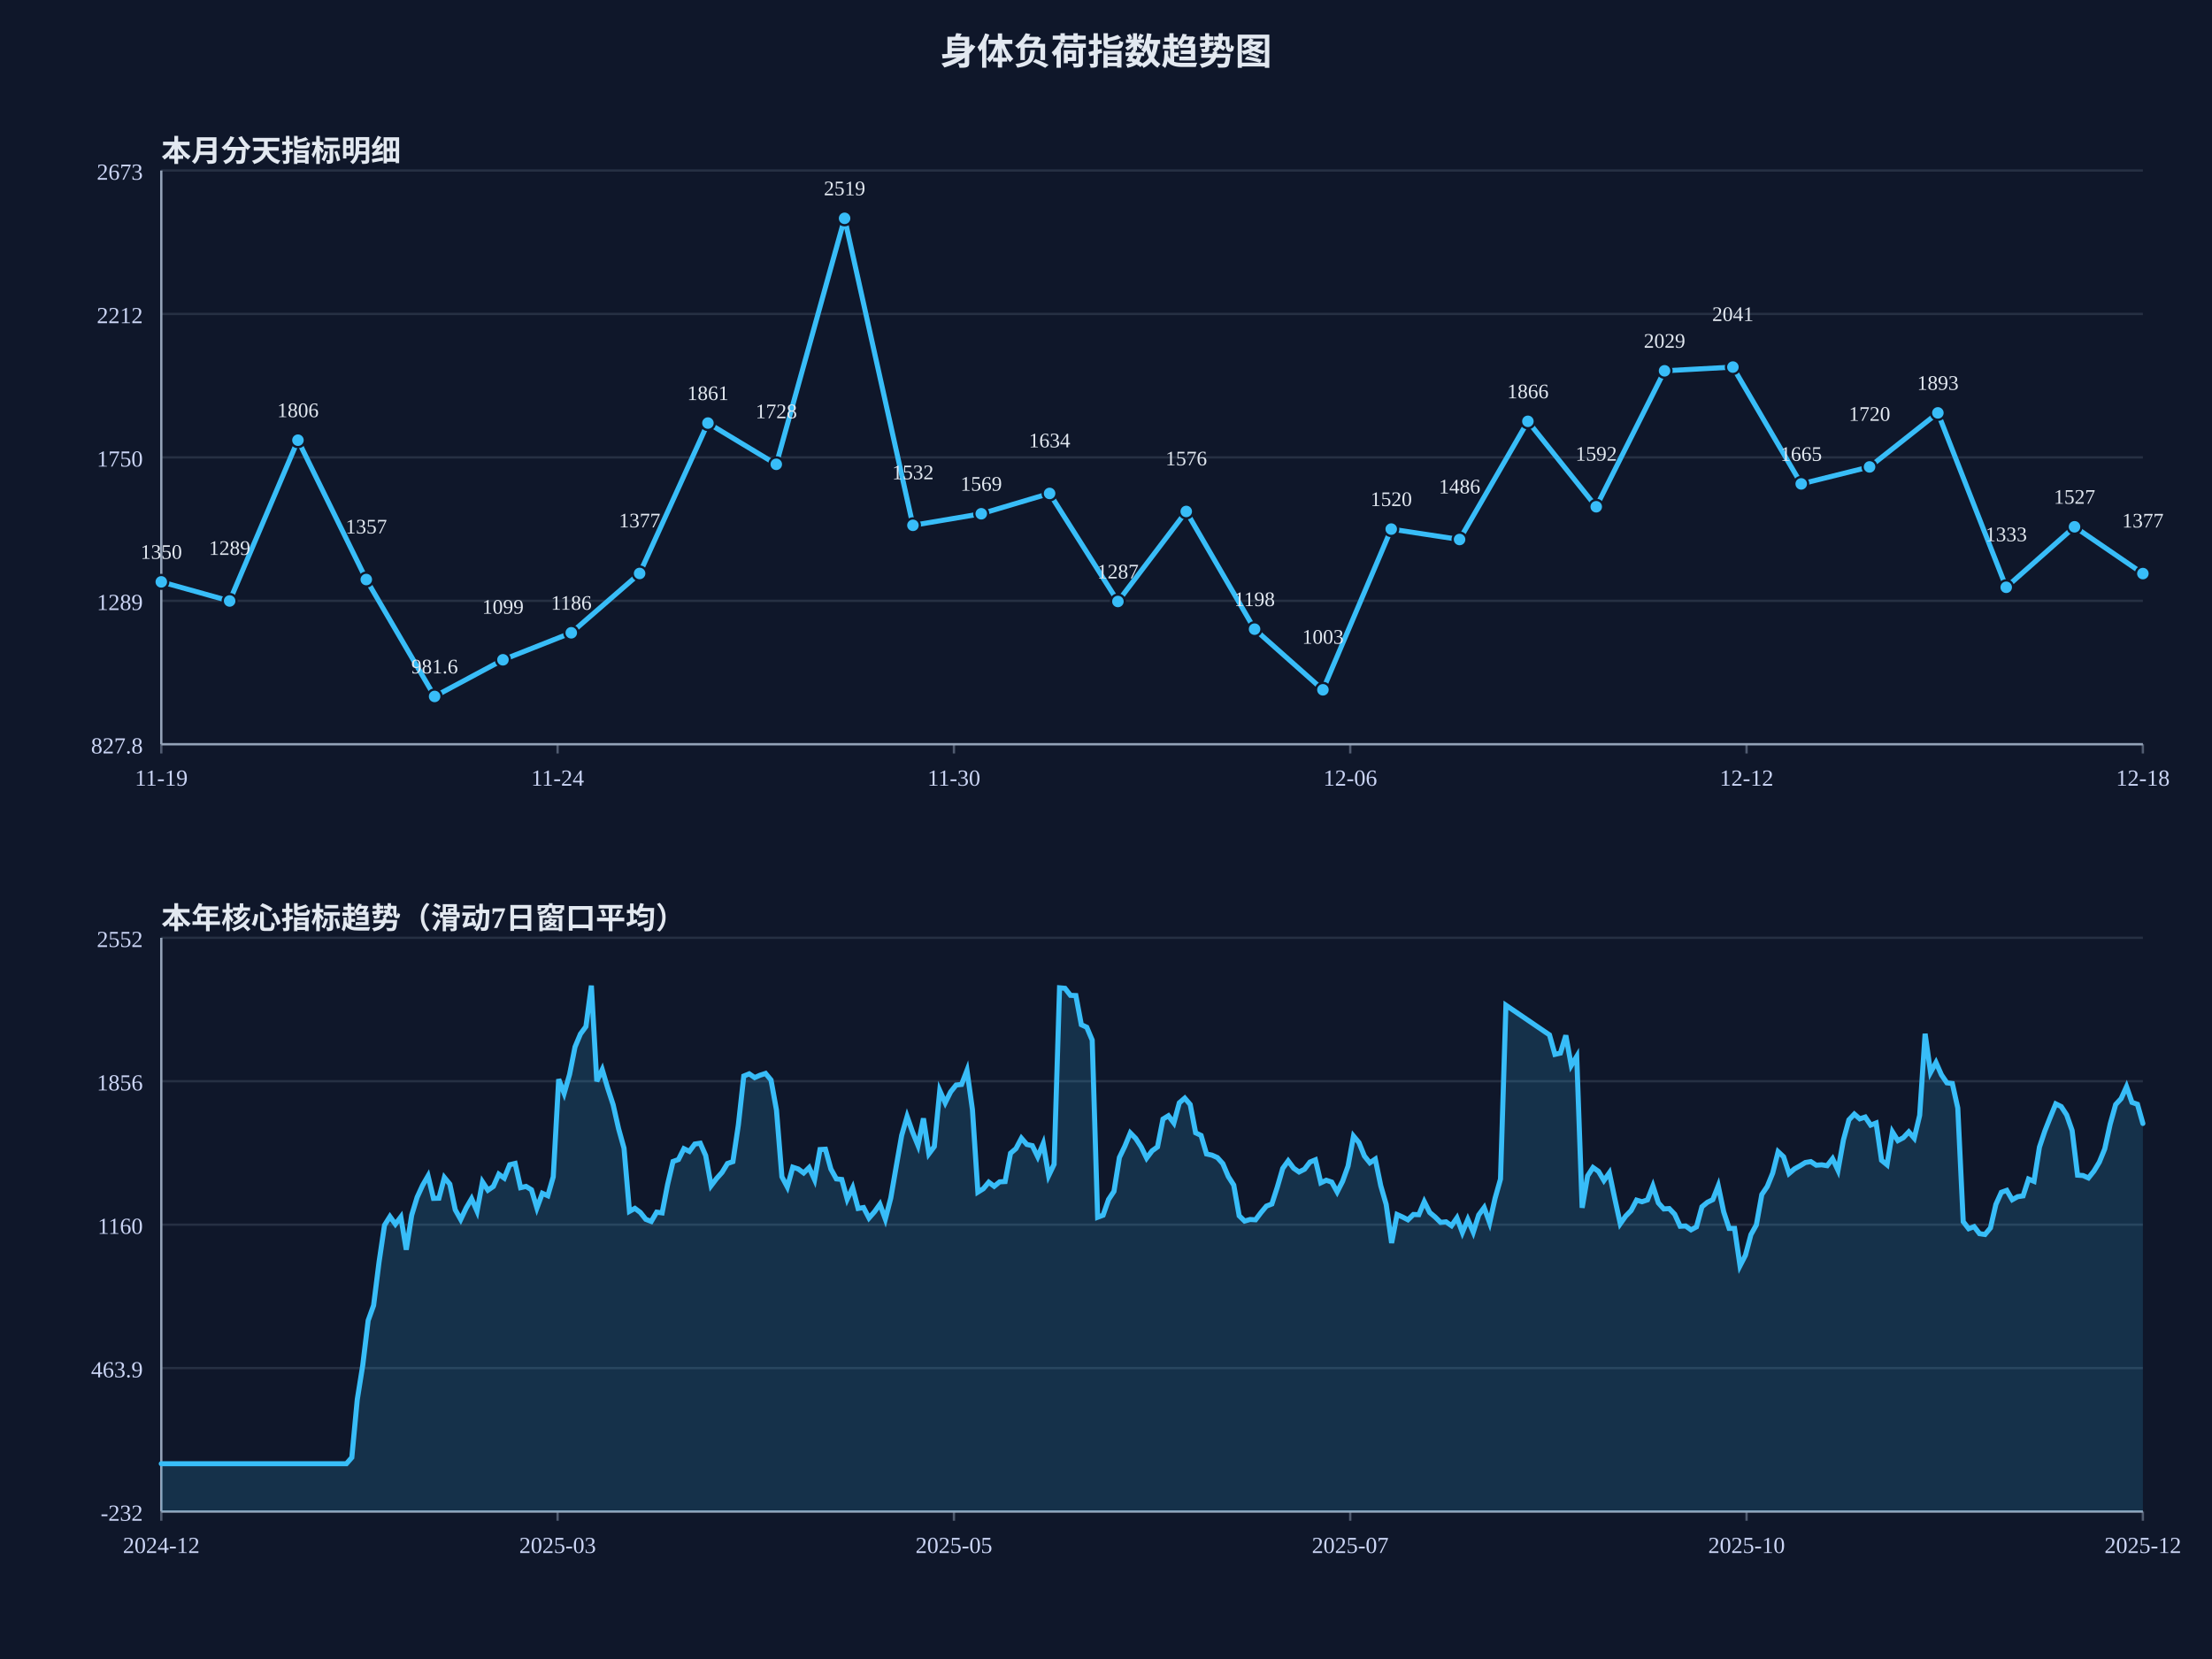
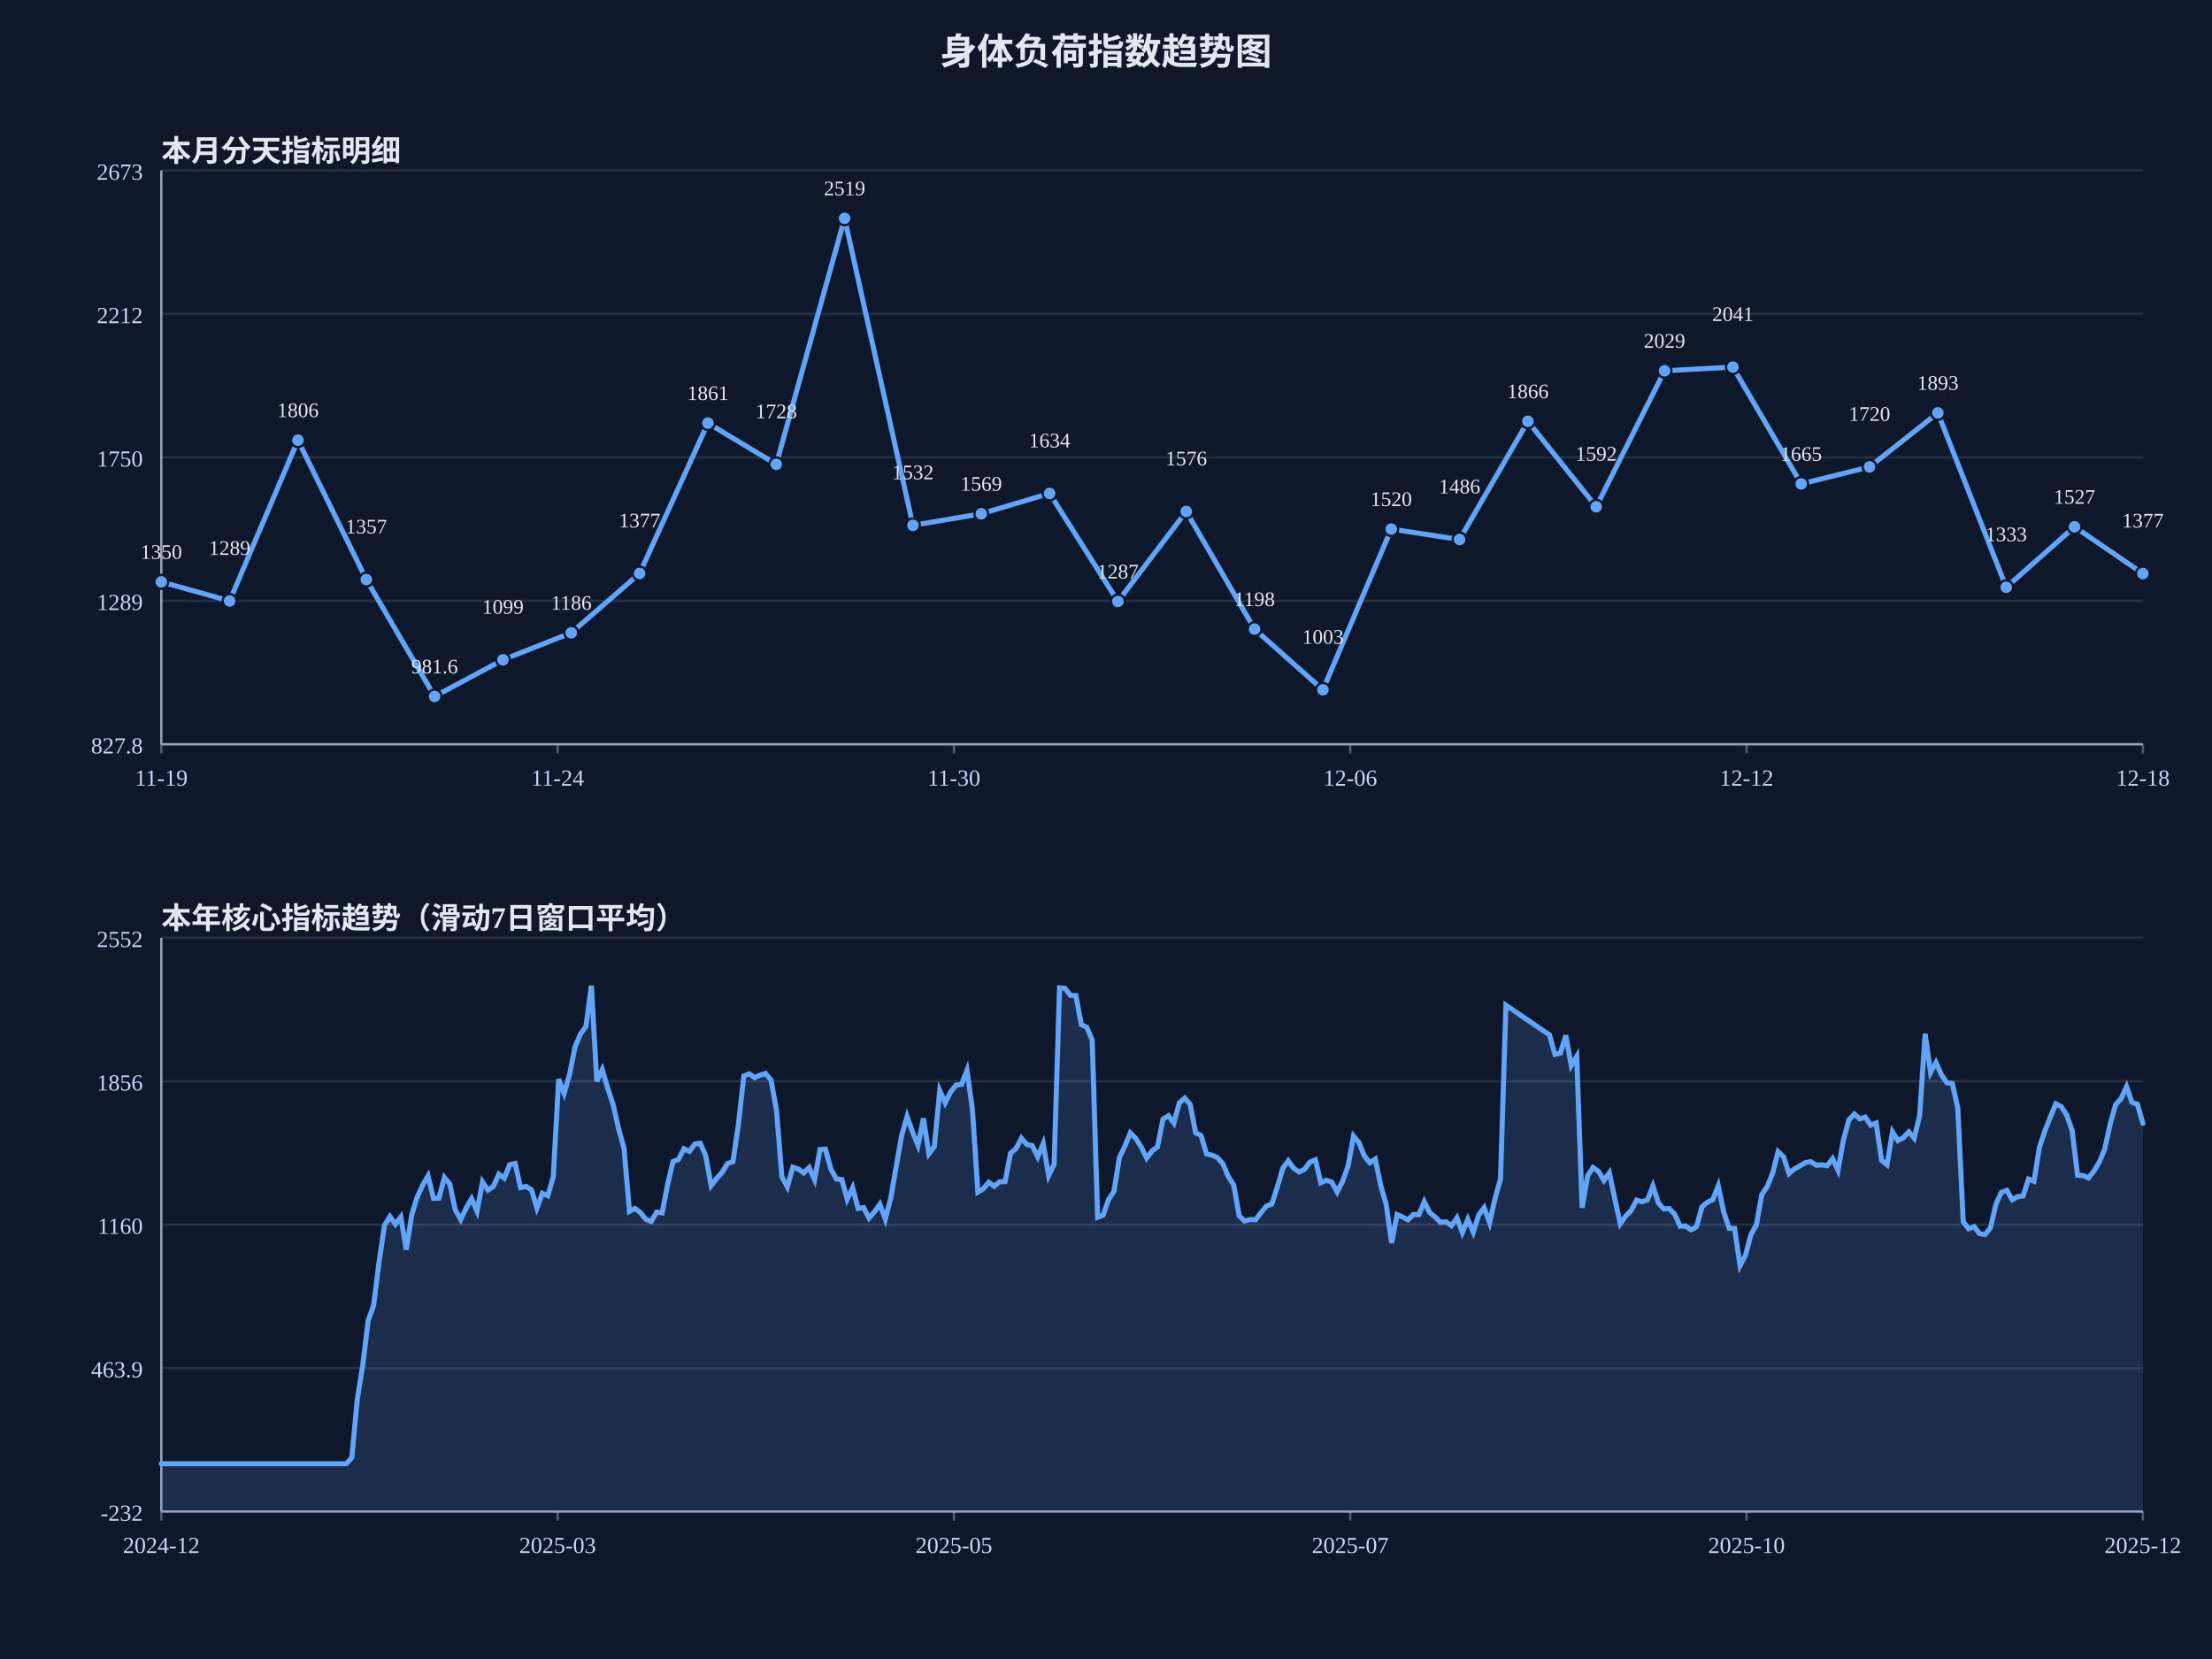
<svg xmlns="http://www.w3.org/2000/svg" viewBox="0 0 960 720" width="960" height="720">
  <rect width="960" height="720" fill="#0f172a" />
  <text x="480" y="28" fill="#e2e8f0" font-size="16" font-weight="700" text-anchor="middle">身体负荷指数趋势图</text>
  <text x="70" y="70" fill="#e2e8f0" font-size="13" font-weight="600">本月分天指标明细</text>
  <line x1="70" y1="323.00" x2="930" y2="323.00" stroke="#94a3b8" stroke-opacity="0.18" stroke-width="1" />
  <text x="62" y="327.00" fill="#cbd5f5" font-size="10" text-anchor="end">827.8</text>
  <line x1="70" y1="260.75" x2="930" y2="260.75" stroke="#94a3b8" stroke-opacity="0.18" stroke-width="1" />
  <text x="62" y="264.75" fill="#cbd5f5" font-size="10" text-anchor="end">1289</text>
  <line x1="70" y1="198.50" x2="930" y2="198.50" stroke="#94a3b8" stroke-opacity="0.18" stroke-width="1" />
  <text x="62" y="202.50" fill="#cbd5f5" font-size="10" text-anchor="end">1750</text>
  <line x1="70" y1="136.25" x2="930" y2="136.25" stroke="#94a3b8" stroke-opacity="0.18" stroke-width="1" />
  <text x="62" y="140.25" fill="#cbd5f5" font-size="10" text-anchor="end">2212</text>
  <line x1="70" y1="74.00" x2="930" y2="74.00" stroke="#94a3b8" stroke-opacity="0.18" stroke-width="1" />
  <text x="62" y="78.00" fill="#cbd5f5" font-size="10" text-anchor="end">2673</text>
  <line x1="70.00" y1="323" x2="70.00" y2="327" stroke="#94a3b8" stroke-opacity="0.5" stroke-width="1" />
  <text x="70.00" y="341" fill="#cbd5f5" font-size="10" text-anchor="middle">11-19</text>
  <line x1="242.00" y1="323" x2="242.00" y2="327" stroke="#94a3b8" stroke-opacity="0.5" stroke-width="1" />
  <text x="242.00" y="341" fill="#cbd5f5" font-size="10" text-anchor="middle">11-24</text>
  <line x1="414.00" y1="323" x2="414.00" y2="327" stroke="#94a3b8" stroke-opacity="0.5" stroke-width="1" />
  <text x="414.00" y="341" fill="#cbd5f5" font-size="10" text-anchor="middle">11-30</text>
  <line x1="586.00" y1="323" x2="586.00" y2="327" stroke="#94a3b8" stroke-opacity="0.5" stroke-width="1" />
  <text x="586.00" y="341" fill="#cbd5f5" font-size="10" text-anchor="middle">12-06</text>
  <line x1="758.00" y1="323" x2="758.00" y2="327" stroke="#94a3b8" stroke-opacity="0.5" stroke-width="1" />
  <text x="758.00" y="341" fill="#cbd5f5" font-size="10" text-anchor="middle">12-12</text>
  <line x1="930.00" y1="323" x2="930.00" y2="327" stroke="#94a3b8" stroke-opacity="0.5" stroke-width="1" />
  <text x="930.00" y="341" fill="#cbd5f5" font-size="10" text-anchor="middle">12-18</text>
  <line x1="70" y1="74" x2="70" y2="323" stroke="#94a3b8" stroke-width="1" />
  <line x1="70" y1="323" x2="930" y2="323" stroke="#94a3b8" stroke-width="1" />
-   <path d="M70.00,252.53 L99.66,260.82 L129.31,191.04 L158.97,251.52 L188.62,302.25 L218.28,286.35 L247.93,274.63 L277.59,248.88 L307.24,183.61 L336.90,201.51 L366.55,94.75 L396.21,227.99 L425.86,222.97 L455.52,214.15 L485.17,261.04 L514.83,221.97 L544.48,273.05 L574.14,299.38 L603.79,229.62 L633.45,234.14 L663.10,182.85 L692.76,219.93 L722.41,160.93 L752.07,159.31 L781.72,210.01 L811.38,202.64 L841.03,179.19 L870.69,254.88 L900.34,228.63 L930.00,248.93" fill="none" stroke="#38bdf8" stroke-width="2.2" stroke-linecap="round" />
-   <circle cx="70.00" cy="252.53" r="3" fill="#38bdf8" stroke="#0f172a" stroke-width="1" />
+   <path d="M70.00,252.53 L99.66,260.82 L129.31,191.04 L158.97,251.52 L188.62,302.25 L218.28,286.35 L247.93,274.63 L277.59,248.88 L307.24,183.61 L336.90,201.51 L366.55,94.75 L396.21,227.99 L425.86,222.97 L455.52,214.15 L485.17,261.04 L514.83,221.97 L544.48,273.05 L574.14,299.38 L603.79,229.62 L633.45,234.14 L663.10,182.85 L692.76,219.93 L722.41,160.93 L752.07,159.31 L781.72,210.01 L811.38,202.64 L841.03,179.19 L870.69,254.88 L900.34,228.63 L930.00,248.93" fill="none" stroke="#60a5fa" stroke-width="2.2" stroke-linecap="round" />
+   <circle cx="70.00" cy="252.53" r="3" fill="#60a5fa" stroke="#0f172a" stroke-width="1" />
  <text x="70.00" y="242.53" fill="#e2e8f0" font-size="9" text-anchor="middle">1350</text>
-   <circle cx="99.66" cy="260.82" r="3" fill="#38bdf8" stroke="#0f172a" stroke-width="1" />
+   <circle cx="99.66" cy="260.82" r="3" fill="#60a5fa" stroke="#0f172a" stroke-width="1" />
  <text x="99.66" y="240.82" fill="#e2e8f0" font-size="9" text-anchor="middle">1289</text>
-   <circle cx="129.31" cy="191.04" r="3" fill="#38bdf8" stroke="#0f172a" stroke-width="1" />
+   <circle cx="129.31" cy="191.04" r="3" fill="#60a5fa" stroke="#0f172a" stroke-width="1" />
  <text x="129.31" y="181.04" fill="#e2e8f0" font-size="9" text-anchor="middle">1806</text>
-   <circle cx="158.97" cy="251.52" r="3" fill="#38bdf8" stroke="#0f172a" stroke-width="1" />
+   <circle cx="158.97" cy="251.52" r="3" fill="#60a5fa" stroke="#0f172a" stroke-width="1" />
  <text x="158.97" y="231.52" fill="#e2e8f0" font-size="9" text-anchor="middle">1357</text>
-   <circle cx="188.62" cy="302.25" r="3" fill="#38bdf8" stroke="#0f172a" stroke-width="1" />
+   <circle cx="188.62" cy="302.25" r="3" fill="#60a5fa" stroke="#0f172a" stroke-width="1" />
  <text x="188.62" y="292.25" fill="#e2e8f0" font-size="9" text-anchor="middle">981.6</text>
-   <circle cx="218.28" cy="286.35" r="3" fill="#38bdf8" stroke="#0f172a" stroke-width="1" />
+   <circle cx="218.28" cy="286.35" r="3" fill="#60a5fa" stroke="#0f172a" stroke-width="1" />
  <text x="218.28" y="266.35" fill="#e2e8f0" font-size="9" text-anchor="middle">1099</text>
-   <circle cx="247.93" cy="274.63" r="3" fill="#38bdf8" stroke="#0f172a" stroke-width="1" />
+   <circle cx="247.93" cy="274.63" r="3" fill="#60a5fa" stroke="#0f172a" stroke-width="1" />
  <text x="247.93" y="264.63" fill="#e2e8f0" font-size="9" text-anchor="middle">1186</text>
-   <circle cx="277.59" cy="248.88" r="3" fill="#38bdf8" stroke="#0f172a" stroke-width="1" />
+   <circle cx="277.59" cy="248.88" r="3" fill="#60a5fa" stroke="#0f172a" stroke-width="1" />
  <text x="277.59" y="228.88" fill="#e2e8f0" font-size="9" text-anchor="middle">1377</text>
-   <circle cx="307.24" cy="183.61" r="3" fill="#38bdf8" stroke="#0f172a" stroke-width="1" />
+   <circle cx="307.24" cy="183.61" r="3" fill="#60a5fa" stroke="#0f172a" stroke-width="1" />
  <text x="307.24" y="173.61" fill="#e2e8f0" font-size="9" text-anchor="middle">1861</text>
-   <circle cx="336.90" cy="201.51" r="3" fill="#38bdf8" stroke="#0f172a" stroke-width="1" />
+   <circle cx="336.90" cy="201.51" r="3" fill="#60a5fa" stroke="#0f172a" stroke-width="1" />
  <text x="336.90" y="181.51" fill="#e2e8f0" font-size="9" text-anchor="middle">1728</text>
-   <circle cx="366.55" cy="94.75" r="3" fill="#38bdf8" stroke="#0f172a" stroke-width="1" />
+   <circle cx="366.55" cy="94.75" r="3" fill="#60a5fa" stroke="#0f172a" stroke-width="1" />
  <text x="366.55" y="84.75" fill="#e2e8f0" font-size="9" text-anchor="middle">2519</text>
-   <circle cx="396.21" cy="227.99" r="3" fill="#38bdf8" stroke="#0f172a" stroke-width="1" />
+   <circle cx="396.21" cy="227.99" r="3" fill="#60a5fa" stroke="#0f172a" stroke-width="1" />
  <text x="396.21" y="207.99" fill="#e2e8f0" font-size="9" text-anchor="middle">1532</text>
-   <circle cx="425.86" cy="222.97" r="3" fill="#38bdf8" stroke="#0f172a" stroke-width="1" />
+   <circle cx="425.86" cy="222.97" r="3" fill="#60a5fa" stroke="#0f172a" stroke-width="1" />
  <text x="425.86" y="212.97" fill="#e2e8f0" font-size="9" text-anchor="middle">1569</text>
-   <circle cx="455.52" cy="214.15" r="3" fill="#38bdf8" stroke="#0f172a" stroke-width="1" />
+   <circle cx="455.52" cy="214.15" r="3" fill="#60a5fa" stroke="#0f172a" stroke-width="1" />
  <text x="455.52" y="194.15" fill="#e2e8f0" font-size="9" text-anchor="middle">1634</text>
-   <circle cx="485.17" cy="261.04" r="3" fill="#38bdf8" stroke="#0f172a" stroke-width="1" />
+   <circle cx="485.17" cy="261.04" r="3" fill="#60a5fa" stroke="#0f172a" stroke-width="1" />
  <text x="485.17" y="251.04" fill="#e2e8f0" font-size="9" text-anchor="middle">1287</text>
-   <circle cx="514.83" cy="221.97" r="3" fill="#38bdf8" stroke="#0f172a" stroke-width="1" />
+   <circle cx="514.83" cy="221.97" r="3" fill="#60a5fa" stroke="#0f172a" stroke-width="1" />
  <text x="514.83" y="201.97" fill="#e2e8f0" font-size="9" text-anchor="middle">1576</text>
-   <circle cx="544.48" cy="273.05" r="3" fill="#38bdf8" stroke="#0f172a" stroke-width="1" />
+   <circle cx="544.48" cy="273.05" r="3" fill="#60a5fa" stroke="#0f172a" stroke-width="1" />
  <text x="544.48" y="263.05" fill="#e2e8f0" font-size="9" text-anchor="middle">1198</text>
-   <circle cx="574.14" cy="299.38" r="3" fill="#38bdf8" stroke="#0f172a" stroke-width="1" />
+   <circle cx="574.14" cy="299.38" r="3" fill="#60a5fa" stroke="#0f172a" stroke-width="1" />
  <text x="574.14" y="279.38" fill="#e2e8f0" font-size="9" text-anchor="middle">1003</text>
-   <circle cx="603.79" cy="229.62" r="3" fill="#38bdf8" stroke="#0f172a" stroke-width="1" />
+   <circle cx="603.79" cy="229.62" r="3" fill="#60a5fa" stroke="#0f172a" stroke-width="1" />
  <text x="603.79" y="219.62" fill="#e2e8f0" font-size="9" text-anchor="middle">1520</text>
-   <circle cx="633.45" cy="234.14" r="3" fill="#38bdf8" stroke="#0f172a" stroke-width="1" />
+   <circle cx="633.45" cy="234.14" r="3" fill="#60a5fa" stroke="#0f172a" stroke-width="1" />
  <text x="633.45" y="214.14" fill="#e2e8f0" font-size="9" text-anchor="middle">1486</text>
-   <circle cx="663.10" cy="182.85" r="3" fill="#38bdf8" stroke="#0f172a" stroke-width="1" />
+   <circle cx="663.10" cy="182.85" r="3" fill="#60a5fa" stroke="#0f172a" stroke-width="1" />
  <text x="663.10" y="172.85" fill="#e2e8f0" font-size="9" text-anchor="middle">1866</text>
-   <circle cx="692.76" cy="219.93" r="3" fill="#38bdf8" stroke="#0f172a" stroke-width="1" />
+   <circle cx="692.76" cy="219.93" r="3" fill="#60a5fa" stroke="#0f172a" stroke-width="1" />
  <text x="692.76" y="199.93" fill="#e2e8f0" font-size="9" text-anchor="middle">1592</text>
-   <circle cx="722.41" cy="160.93" r="3" fill="#38bdf8" stroke="#0f172a" stroke-width="1" />
+   <circle cx="722.41" cy="160.93" r="3" fill="#60a5fa" stroke="#0f172a" stroke-width="1" />
  <text x="722.41" y="150.93" fill="#e2e8f0" font-size="9" text-anchor="middle">2029</text>
-   <circle cx="752.07" cy="159.31" r="3" fill="#38bdf8" stroke="#0f172a" stroke-width="1" />
+   <circle cx="752.07" cy="159.31" r="3" fill="#60a5fa" stroke="#0f172a" stroke-width="1" />
  <text x="752.07" y="139.31" fill="#e2e8f0" font-size="9" text-anchor="middle">2041</text>
-   <circle cx="781.72" cy="210.01" r="3" fill="#38bdf8" stroke="#0f172a" stroke-width="1" />
+   <circle cx="781.72" cy="210.01" r="3" fill="#60a5fa" stroke="#0f172a" stroke-width="1" />
  <text x="781.72" y="200.01" fill="#e2e8f0" font-size="9" text-anchor="middle">1665</text>
-   <circle cx="811.38" cy="202.64" r="3" fill="#38bdf8" stroke="#0f172a" stroke-width="1" />
+   <circle cx="811.38" cy="202.64" r="3" fill="#60a5fa" stroke="#0f172a" stroke-width="1" />
  <text x="811.38" y="182.64" fill="#e2e8f0" font-size="9" text-anchor="middle">1720</text>
-   <circle cx="841.03" cy="179.19" r="3" fill="#38bdf8" stroke="#0f172a" stroke-width="1" />
+   <circle cx="841.03" cy="179.19" r="3" fill="#60a5fa" stroke="#0f172a" stroke-width="1" />
  <text x="841.03" y="169.19" fill="#e2e8f0" font-size="9" text-anchor="middle">1893</text>
-   <circle cx="870.69" cy="254.88" r="3" fill="#38bdf8" stroke="#0f172a" stroke-width="1" />
+   <circle cx="870.69" cy="254.88" r="3" fill="#60a5fa" stroke="#0f172a" stroke-width="1" />
  <text x="870.69" y="234.88" fill="#e2e8f0" font-size="9" text-anchor="middle">1333</text>
-   <circle cx="900.34" cy="228.63" r="3" fill="#38bdf8" stroke="#0f172a" stroke-width="1" />
+   <circle cx="900.34" cy="228.63" r="3" fill="#60a5fa" stroke="#0f172a" stroke-width="1" />
  <text x="900.34" y="218.63" fill="#e2e8f0" font-size="9" text-anchor="middle">1527</text>
-   <circle cx="930.00" cy="248.93" r="3" fill="#38bdf8" stroke="#0f172a" stroke-width="1" />
+   <circle cx="930.00" cy="248.93" r="3" fill="#60a5fa" stroke="#0f172a" stroke-width="1" />
  <text x="930.00" y="228.93" fill="#e2e8f0" font-size="9" text-anchor="middle">1377</text>
  <text x="70" y="403" fill="#e2e8f0" font-size="13" font-weight="600">本年核心指标趋势（滑动7日窗口平均）</text>
  <line x1="70" y1="656.00" x2="930" y2="656.00" stroke="#94a3b8" stroke-opacity="0.18" stroke-width="1" />
  <text x="62" y="660.00" fill="#cbd5f5" font-size="10" text-anchor="end">-232</text>
  <line x1="70" y1="593.75" x2="930" y2="593.75" stroke="#94a3b8" stroke-opacity="0.18" stroke-width="1" />
  <text x="62" y="597.75" fill="#cbd5f5" font-size="10" text-anchor="end">463.9</text>
  <line x1="70" y1="531.50" x2="930" y2="531.50" stroke="#94a3b8" stroke-opacity="0.18" stroke-width="1" />
  <text x="62" y="535.50" fill="#cbd5f5" font-size="10" text-anchor="end">1160</text>
  <line x1="70" y1="469.25" x2="930" y2="469.25" stroke="#94a3b8" stroke-opacity="0.18" stroke-width="1" />
  <text x="62" y="473.25" fill="#cbd5f5" font-size="10" text-anchor="end">1856</text>
  <line x1="70" y1="407.00" x2="930" y2="407.00" stroke="#94a3b8" stroke-opacity="0.18" stroke-width="1" />
  <text x="62" y="411.00" fill="#cbd5f5" font-size="10" text-anchor="end">2552</text>
  <line x1="70.00" y1="656" x2="70.00" y2="660" stroke="#94a3b8" stroke-opacity="0.5" stroke-width="1" />
  <text x="70.00" y="674" fill="#cbd5f5" font-size="10" text-anchor="middle">2024-12</text>
  <line x1="242.00" y1="656" x2="242.00" y2="660" stroke="#94a3b8" stroke-opacity="0.5" stroke-width="1" />
  <text x="242.00" y="674" fill="#cbd5f5" font-size="10" text-anchor="middle">2025-03</text>
  <line x1="414.00" y1="656" x2="414.00" y2="660" stroke="#94a3b8" stroke-opacity="0.5" stroke-width="1" />
  <text x="414.00" y="674" fill="#cbd5f5" font-size="10" text-anchor="middle">2025-05</text>
  <line x1="586.00" y1="656" x2="586.00" y2="660" stroke="#94a3b8" stroke-opacity="0.5" stroke-width="1" />
  <text x="586.00" y="674" fill="#cbd5f5" font-size="10" text-anchor="middle">2025-07</text>
  <line x1="758.00" y1="656" x2="758.00" y2="660" stroke="#94a3b8" stroke-opacity="0.5" stroke-width="1" />
  <text x="758.00" y="674" fill="#cbd5f5" font-size="10" text-anchor="middle">2025-10</text>
  <line x1="930.00" y1="656" x2="930.00" y2="660" stroke="#94a3b8" stroke-opacity="0.5" stroke-width="1" />
  <text x="930.00" y="674" fill="#cbd5f5" font-size="10" text-anchor="middle">2025-12</text>
  <line x1="70" y1="407" x2="70" y2="656" stroke="#94a3b8" stroke-width="1" />
  <line x1="70" y1="656" x2="930" y2="656" stroke="#94a3b8" stroke-width="1" />
-   <path d="M70.00,656.00 L70.00,635.25 L72.36,635.25 L74.73,635.25 L77.09,635.25 L79.45,635.25 L81.81,635.25 L84.18,635.25 L86.54,635.25 L88.90,635.25 L91.26,635.25 L93.63,635.25 L95.99,635.25 L98.35,635.25 L100.71,635.25 L103.08,635.25 L105.44,635.25 L107.80,635.25 L110.16,635.25 L112.53,635.25 L114.89,635.25 L117.25,635.25 L119.62,635.25 L121.98,635.25 L124.34,635.25 L126.70,635.25 L129.07,635.25 L131.43,635.25 L133.79,635.25 L136.15,635.25 L138.52,635.25 L140.88,635.25 L143.24,635.25 L145.60,635.25 L147.97,635.25 L150.33,635.25 L152.69,632.55 L155.05,607.41 L157.42,592.59 L159.78,573.09 L162.14,566.55 L164.51,547.70 L166.87,531.76 L169.23,527.98 L171.59,531.29 L173.96,528.16 L176.32,542.37 L178.68,527.34 L181.04,519.59 L183.41,514.42 L185.77,510.34 L188.13,520.09 L190.49,520.02 L192.86,511.03 L195.22,513.91 L197.58,525.04 L199.95,529.26 L202.31,524.27 L204.67,520.22 L207.03,525.63 L209.40,512.93 L211.76,516.54 L214.12,514.91 L216.48,509.60 L218.85,511.30 L221.21,505.49 L223.57,504.93 L225.93,515.44 L228.30,514.90 L230.66,516.37 L233.02,524.27 L235.38,517.88 L237.75,518.94 L240.11,510.73 L242.47,468.38 L244.84,474.50 L247.20,466.27 L249.56,454.36 L251.92,448.72 L254.29,445.52 L256.65,427.75 L259.01,469.28 L261.37,464.21 L263.74,472.22 L266.10,479.44 L268.46,489.83 L270.82,498.32 L273.19,525.72 L275.55,524.43 L277.91,526.20 L280.27,529.18 L282.64,530.10 L285.00,526.06 L287.36,526.39 L289.73,514.10 L292.09,504.08 L294.45,503.23 L296.81,498.53 L299.18,499.69 L301.54,496.51 L303.90,496.15 L306.26,501.49 L308.63,514.58 L310.99,511.47 L313.35,508.84 L315.71,504.96 L318.08,504.14 L320.44,488.27 L322.80,467.00 L325.16,466.04 L327.53,467.67 L329.89,466.63 L332.25,465.87 L334.62,468.72 L336.98,481.71 L339.34,510.70 L341.70,515.13 L344.07,506.56 L346.43,507.33 L348.79,509.05 L351.15,506.72 L353.52,511.96 L355.88,498.90 L358.24,498.76 L360.60,507.36 L362.97,511.63 L365.33,511.89 L367.69,520.47 L370.05,515.49 L372.42,524.46 L374.78,524.07 L377.14,528.62 L379.51,525.92 L381.87,522.61 L384.23,529.08 L386.59,519.95 L388.96,506.21 L391.32,492.76 L393.68,484.56 L396.04,491.29 L398.41,497.09 L400.77,485.38 L403.13,500.75 L405.49,497.59 L407.86,473.33 L410.22,478.61 L412.58,473.86 L414.95,470.89 L417.31,470.64 L419.67,464.54 L422.03,481.55 L424.40,517.37 L426.76,515.90 L429.12,513.07 L431.48,514.85 L433.85,512.91 L436.21,512.79 L438.57,500.50 L440.93,498.48 L443.30,493.97 L445.66,496.69 L448.02,497.21 L450.38,502.04 L452.75,496.32 L455.11,510.24 L457.47,505.30 L459.84,428.71 L462.20,428.92 L464.56,431.97 L466.92,432.07 L469.29,444.71 L471.65,445.82 L474.01,451.40 L476.37,528.28 L478.74,527.39 L481.10,520.60 L483.46,517.03 L485.82,502.34 L488.19,497.44 L490.55,491.68 L492.91,494.09 L495.27,497.77 L497.64,502.62 L500.00,499.46 L502.36,497.75 L504.73,485.68 L507.09,484.23 L509.45,487.38 L511.81,478.63 L514.18,476.59 L516.54,479.36 L518.90,491.63 L521.26,492.78 L523.63,500.81 L525.99,501.33 L528.35,502.39 L530.71,505.02 L533.08,510.61 L535.44,514.31 L537.80,527.64 L540.16,529.94 L542.53,529.25 L544.89,529.39 L547.25,526.27 L549.62,523.44 L551.98,522.53 L554.34,515.23 L556.70,507.09 L559.07,503.81 L561.43,507.00 L563.79,508.63 L566.15,507.44 L568.52,504.33 L570.88,503.36 L573.24,513.33 L575.60,512.22 L577.97,513.02 L580.33,517.31 L582.69,512.66 L585.05,506.09 L587.42,493.05 L589.78,495.88 L592.14,501.70 L594.51,504.65 L596.87,503.05 L599.23,514.55 L601.59,522.69 L603.96,539.45 L606.32,527.10 L608.68,528.16 L611.04,529.39 L613.41,527.08 L615.77,527.16 L618.13,521.53 L620.49,526.22 L622.86,528.20 L625.22,530.52 L627.58,530.27 L629.95,531.95 L632.31,528.54 L634.67,534.90 L637.03,529.21 L639.40,534.76 L641.76,527.28 L644.12,524.09 L646.48,530.63 L648.85,520.07 L651.21,511.71 L653.57,436.27 L672.47,449.14 L674.84,457.60 L677.20,457.05 L679.56,449.35 L681.92,462.40 L684.29,458.48 L686.65,524.19 L689.01,510.35 L691.37,506.70 L693.74,508.37 L696.10,512.34 L698.46,509.00 L700.82,520.25 L703.19,531.11 L705.55,527.77 L707.91,525.37 L710.27,520.85 L712.64,521.54 L715.00,520.74 L717.36,514.72 L719.73,522.06 L722.09,524.68 L724.45,524.52 L726.81,526.98 L729.18,532.18 L731.54,532.06 L733.90,533.74 L736.26,532.45 L738.63,523.75 L740.99,521.81 L743.35,520.64 L745.71,514.64 L748.08,525.94 L750.44,533.11 L752.80,533.12 L755.16,549.34 L757.53,544.74 L759.89,535.83 L762.25,531.60 L764.62,518.42 L766.98,514.94 L769.34,509.13 L771.70,499.83 L774.07,502.04 L776.43,509.29 L778.79,507.29 L781.15,505.98 L783.52,504.53 L785.88,504.13 L788.24,505.69 L790.60,505.52 L792.97,505.91 L795.33,502.87 L797.69,507.90 L800.05,494.69 L802.42,486.01 L804.78,483.51 L807.14,485.57 L809.51,484.79 L811.87,488.29 L814.23,487.38 L816.59,503.57 L818.96,505.51 L821.32,491.25 L823.68,495.02 L826.04,493.76 L828.41,491.23 L830.77,493.97 L833.13,484.05 L835.49,448.64 L837.86,465.43 L840.22,461.11 L842.58,466.46 L844.95,469.95 L847.31,470.23 L849.67,480.87 L852.03,530.19 L854.40,533.25 L856.76,532.35 L859.12,535.42 L861.48,535.76 L863.85,532.91 L866.21,522.69 L868.57,517.46 L870.93,516.61 L873.30,520.67 L875.66,519.36 L878.02,519.01 L880.38,511.70 L882.75,512.69 L885.11,497.85 L887.47,490.81 L889.84,484.81 L892.20,479.08 L894.56,480.24 L896.92,483.87 L899.29,490.64 L901.65,510.02 L904.01,510.17 L906.37,511.23 L908.74,508.27 L911.10,504.37 L913.46,498.59 L915.82,487.82 L918.19,479.36 L920.55,476.81 L922.91,471.60 L925.27,478.43 L927.64,479.25 L930.00,487.58 L930.00,656.00 Z" fill="#38bdf8" fill-opacity="0.16" stroke="none" />
-   <path d="M70.00,635.25 L72.36,635.25 L74.73,635.25 L77.09,635.25 L79.45,635.25 L81.81,635.25 L84.18,635.25 L86.54,635.25 L88.90,635.25 L91.26,635.25 L93.63,635.25 L95.99,635.25 L98.35,635.25 L100.71,635.25 L103.08,635.25 L105.44,635.25 L107.80,635.25 L110.16,635.25 L112.53,635.25 L114.89,635.25 L117.25,635.25 L119.62,635.25 L121.98,635.25 L124.34,635.25 L126.70,635.25 L129.07,635.25 L131.43,635.25 L133.79,635.25 L136.15,635.25 L138.52,635.25 L140.88,635.25 L143.24,635.25 L145.60,635.25 L147.97,635.25 L150.33,635.25 L152.69,632.55 L155.05,607.41 L157.42,592.59 L159.78,573.09 L162.14,566.55 L164.51,547.70 L166.87,531.76 L169.23,527.98 L171.59,531.29 L173.96,528.16 L176.32,542.37 L178.68,527.34 L181.04,519.59 L183.41,514.42 L185.77,510.34 L188.13,520.09 L190.49,520.02 L192.86,511.03 L195.22,513.91 L197.58,525.04 L199.95,529.26 L202.31,524.27 L204.67,520.22 L207.03,525.63 L209.40,512.93 L211.76,516.54 L214.12,514.91 L216.48,509.60 L218.85,511.30 L221.21,505.49 L223.57,504.93 L225.93,515.44 L228.30,514.90 L230.66,516.37 L233.02,524.27 L235.38,517.88 L237.75,518.94 L240.11,510.73 L242.47,468.38 L244.84,474.50 L247.20,466.27 L249.56,454.36 L251.92,448.72 L254.29,445.52 L256.65,427.75 L259.01,469.28 L261.37,464.21 L263.74,472.22 L266.10,479.44 L268.46,489.83 L270.82,498.32 L273.19,525.72 L275.55,524.43 L277.91,526.20 L280.27,529.18 L282.64,530.10 L285.00,526.06 L287.36,526.39 L289.73,514.10 L292.09,504.08 L294.45,503.23 L296.81,498.53 L299.18,499.69 L301.54,496.51 L303.90,496.15 L306.26,501.49 L308.63,514.58 L310.99,511.47 L313.35,508.84 L315.71,504.96 L318.08,504.14 L320.44,488.27 L322.80,467.00 L325.16,466.04 L327.53,467.67 L329.89,466.63 L332.25,465.87 L334.62,468.72 L336.98,481.71 L339.34,510.70 L341.70,515.13 L344.07,506.56 L346.43,507.33 L348.79,509.05 L351.15,506.72 L353.52,511.96 L355.88,498.90 L358.24,498.76 L360.60,507.36 L362.97,511.63 L365.33,511.89 L367.69,520.47 L370.05,515.49 L372.42,524.46 L374.78,524.07 L377.14,528.62 L379.51,525.92 L381.87,522.61 L384.23,529.08 L386.59,519.95 L388.96,506.21 L391.32,492.76 L393.68,484.56 L396.04,491.29 L398.41,497.09 L400.77,485.38 L403.13,500.75 L405.49,497.59 L407.86,473.33 L410.22,478.61 L412.58,473.86 L414.95,470.89 L417.31,470.64 L419.67,464.54 L422.03,481.55 L424.40,517.37 L426.76,515.90 L429.12,513.07 L431.48,514.85 L433.85,512.91 L436.21,512.79 L438.57,500.50 L440.93,498.48 L443.30,493.97 L445.66,496.69 L448.02,497.21 L450.38,502.04 L452.75,496.32 L455.11,510.24 L457.47,505.30 L459.84,428.71 L462.20,428.92 L464.56,431.97 L466.92,432.07 L469.29,444.71 L471.65,445.82 L474.01,451.40 L476.37,528.28 L478.74,527.39 L481.10,520.60 L483.46,517.03 L485.82,502.34 L488.19,497.44 L490.55,491.68 L492.91,494.09 L495.27,497.77 L497.64,502.62 L500.00,499.46 L502.36,497.75 L504.73,485.68 L507.09,484.23 L509.45,487.38 L511.81,478.63 L514.18,476.59 L516.54,479.36 L518.90,491.63 L521.26,492.78 L523.63,500.81 L525.99,501.33 L528.35,502.39 L530.71,505.02 L533.08,510.61 L535.44,514.31 L537.80,527.64 L540.16,529.94 L542.53,529.25 L544.89,529.39 L547.25,526.27 L549.62,523.44 L551.98,522.53 L554.34,515.23 L556.70,507.09 L559.07,503.81 L561.43,507.00 L563.79,508.63 L566.15,507.44 L568.52,504.33 L570.88,503.36 L573.24,513.33 L575.60,512.22 L577.97,513.02 L580.33,517.31 L582.69,512.66 L585.05,506.09 L587.42,493.05 L589.78,495.88 L592.14,501.70 L594.51,504.65 L596.87,503.05 L599.23,514.55 L601.59,522.69 L603.96,539.45 L606.32,527.10 L608.68,528.16 L611.04,529.39 L613.41,527.08 L615.77,527.16 L618.13,521.53 L620.49,526.22 L622.86,528.20 L625.22,530.52 L627.58,530.27 L629.95,531.95 L632.31,528.54 L634.67,534.90 L637.03,529.21 L639.40,534.76 L641.76,527.28 L644.12,524.09 L646.48,530.63 L648.85,520.07 L651.21,511.71 L653.57,436.27 L672.47,449.14 L674.84,457.60 L677.20,457.05 L679.56,449.35 L681.92,462.40 L684.29,458.48 L686.65,524.19 L689.01,510.35 L691.37,506.70 L693.74,508.37 L696.10,512.34 L698.46,509.00 L700.82,520.25 L703.19,531.11 L705.55,527.77 L707.91,525.37 L710.27,520.85 L712.64,521.54 L715.00,520.74 L717.36,514.72 L719.73,522.06 L722.09,524.68 L724.45,524.52 L726.81,526.98 L729.18,532.18 L731.54,532.06 L733.90,533.74 L736.26,532.45 L738.63,523.75 L740.99,521.81 L743.35,520.64 L745.71,514.64 L748.08,525.94 L750.44,533.11 L752.80,533.12 L755.16,549.34 L757.53,544.74 L759.89,535.83 L762.25,531.60 L764.62,518.42 L766.98,514.94 L769.34,509.13 L771.70,499.83 L774.07,502.04 L776.43,509.29 L778.79,507.29 L781.15,505.98 L783.52,504.53 L785.88,504.13 L788.24,505.69 L790.60,505.52 L792.97,505.91 L795.33,502.87 L797.69,507.90 L800.05,494.69 L802.42,486.01 L804.78,483.51 L807.14,485.57 L809.51,484.79 L811.87,488.29 L814.23,487.38 L816.59,503.57 L818.96,505.51 L821.32,491.25 L823.68,495.02 L826.04,493.76 L828.41,491.23 L830.77,493.97 L833.13,484.05 L835.49,448.64 L837.86,465.43 L840.22,461.11 L842.58,466.46 L844.95,469.95 L847.31,470.23 L849.67,480.87 L852.03,530.19 L854.40,533.25 L856.76,532.35 L859.12,535.42 L861.48,535.76 L863.85,532.91 L866.21,522.69 L868.57,517.46 L870.93,516.61 L873.30,520.67 L875.66,519.36 L878.02,519.01 L880.38,511.70 L882.75,512.69 L885.11,497.85 L887.47,490.81 L889.84,484.81 L892.20,479.08 L894.56,480.24 L896.92,483.87 L899.29,490.64 L901.65,510.02 L904.01,510.17 L906.37,511.23 L908.74,508.27 L911.10,504.37 L913.46,498.59 L915.82,487.82 L918.19,479.36 L920.55,476.81 L922.91,471.60 L925.27,478.43 L927.64,479.25 L930.00,487.58" fill="none" stroke="#38bdf8" stroke-width="2.2" stroke-linecap="round" />
+   <path d="M70.00,656.00 L70.00,635.25 L72.36,635.25 L74.73,635.25 L77.09,635.25 L79.45,635.25 L81.81,635.25 L84.18,635.25 L86.54,635.25 L88.90,635.25 L91.26,635.25 L93.63,635.25 L95.99,635.25 L98.35,635.25 L100.71,635.25 L103.08,635.25 L105.44,635.25 L107.80,635.25 L110.16,635.25 L112.53,635.25 L114.89,635.25 L117.25,635.25 L119.62,635.25 L121.98,635.25 L124.34,635.25 L126.70,635.25 L129.07,635.25 L131.43,635.25 L133.79,635.25 L136.15,635.25 L138.52,635.25 L140.88,635.25 L143.24,635.25 L145.60,635.25 L147.97,635.25 L150.33,635.25 L152.69,632.55 L155.05,607.41 L157.42,592.59 L159.78,573.09 L162.14,566.55 L164.51,547.70 L166.87,531.76 L169.23,527.98 L171.59,531.29 L173.96,528.16 L176.32,542.37 L178.68,527.34 L181.04,519.59 L183.41,514.42 L185.77,510.34 L188.13,520.09 L190.49,520.02 L192.86,511.03 L195.22,513.91 L197.58,525.04 L199.95,529.26 L202.31,524.27 L204.67,520.22 L207.03,525.63 L209.40,512.93 L211.76,516.54 L214.12,514.91 L216.48,509.60 L218.85,511.30 L221.21,505.49 L223.57,504.93 L225.93,515.44 L228.30,514.90 L230.66,516.37 L233.02,524.27 L235.38,517.88 L237.75,518.94 L240.11,510.73 L242.47,468.38 L244.84,474.50 L247.20,466.27 L249.56,454.36 L251.92,448.72 L254.29,445.52 L256.65,427.75 L259.01,469.28 L261.37,464.21 L263.74,472.22 L266.10,479.44 L268.46,489.83 L270.82,498.32 L273.19,525.72 L275.55,524.43 L277.91,526.20 L280.27,529.18 L282.64,530.10 L285.00,526.06 L287.36,526.39 L289.73,514.10 L292.09,504.08 L294.45,503.23 L296.81,498.53 L299.18,499.69 L301.54,496.51 L303.90,496.15 L306.26,501.49 L308.63,514.58 L310.99,511.47 L313.35,508.84 L315.71,504.96 L318.08,504.14 L320.44,488.27 L322.80,467.00 L325.16,466.04 L327.53,467.67 L329.89,466.63 L332.25,465.87 L334.62,468.72 L336.98,481.71 L339.34,510.70 L341.70,515.13 L344.07,506.56 L346.43,507.33 L348.79,509.05 L351.15,506.72 L353.52,511.96 L355.88,498.90 L358.24,498.76 L360.60,507.36 L362.97,511.63 L365.33,511.89 L367.69,520.47 L370.05,515.49 L372.42,524.46 L374.78,524.07 L377.14,528.62 L379.51,525.92 L381.87,522.61 L384.23,529.08 L386.59,519.95 L388.96,506.21 L391.32,492.76 L393.68,484.56 L396.04,491.29 L398.41,497.09 L400.77,485.38 L403.13,500.75 L405.49,497.59 L407.86,473.33 L410.22,478.61 L412.58,473.86 L414.95,470.89 L417.31,470.64 L419.67,464.54 L422.03,481.55 L424.40,517.37 L426.76,515.90 L429.12,513.07 L431.48,514.85 L433.85,512.91 L436.21,512.79 L438.57,500.50 L440.93,498.48 L443.30,493.97 L445.66,496.69 L448.02,497.21 L450.38,502.04 L452.75,496.32 L455.11,510.24 L457.47,505.30 L459.84,428.71 L462.20,428.92 L464.56,431.97 L466.92,432.07 L469.29,444.71 L471.65,445.82 L474.01,451.40 L476.37,528.28 L478.74,527.39 L481.10,520.60 L483.46,517.03 L485.82,502.34 L488.19,497.44 L490.55,491.68 L492.91,494.09 L495.27,497.77 L497.64,502.62 L500.00,499.46 L502.36,497.75 L504.73,485.68 L507.09,484.23 L509.45,487.38 L511.81,478.63 L514.18,476.59 L516.54,479.36 L518.90,491.63 L521.26,492.78 L523.63,500.81 L525.99,501.33 L528.35,502.39 L530.71,505.02 L533.08,510.61 L535.44,514.31 L537.80,527.64 L540.16,529.94 L542.53,529.25 L544.89,529.39 L547.25,526.27 L549.62,523.44 L551.98,522.53 L554.34,515.23 L556.70,507.09 L559.07,503.81 L561.43,507.00 L563.79,508.63 L566.15,507.44 L568.52,504.33 L570.88,503.36 L573.24,513.33 L575.60,512.22 L577.97,513.02 L580.33,517.31 L582.69,512.66 L585.05,506.09 L587.42,493.05 L589.78,495.88 L592.14,501.70 L594.51,504.65 L596.87,503.05 L599.23,514.55 L601.59,522.69 L603.96,539.45 L606.32,527.10 L608.68,528.16 L611.04,529.39 L613.41,527.08 L615.77,527.16 L618.13,521.53 L620.49,526.22 L622.86,528.20 L625.22,530.52 L627.58,530.27 L629.95,531.95 L632.31,528.54 L634.67,534.90 L637.03,529.21 L639.40,534.76 L641.76,527.28 L644.12,524.09 L646.48,530.63 L648.85,520.07 L651.21,511.71 L653.57,436.27 L672.47,449.14 L674.84,457.60 L677.20,457.05 L679.56,449.35 L681.92,462.40 L684.29,458.48 L686.65,524.19 L689.01,510.35 L691.37,506.70 L693.74,508.37 L696.10,512.34 L698.46,509.00 L700.82,520.25 L703.19,531.11 L705.55,527.77 L707.91,525.37 L710.27,520.85 L712.64,521.54 L715.00,520.74 L717.36,514.72 L719.73,522.06 L722.09,524.68 L724.45,524.52 L726.81,526.98 L729.18,532.18 L731.54,532.06 L733.90,533.74 L736.26,532.45 L738.63,523.75 L740.99,521.81 L743.35,520.64 L745.71,514.64 L748.08,525.94 L750.44,533.11 L752.80,533.12 L755.16,549.34 L757.53,544.74 L759.89,535.83 L762.25,531.60 L764.62,518.42 L766.98,514.94 L769.34,509.13 L771.70,499.83 L774.07,502.04 L776.43,509.29 L778.79,507.29 L781.15,505.98 L783.52,504.53 L785.88,504.13 L788.24,505.69 L790.60,505.52 L792.97,505.91 L795.33,502.87 L797.69,507.90 L800.05,494.69 L802.42,486.01 L804.78,483.51 L807.14,485.57 L809.51,484.79 L811.87,488.29 L814.23,487.38 L816.59,503.57 L818.96,505.51 L821.32,491.25 L823.68,495.02 L826.04,493.76 L828.41,491.23 L830.77,493.97 L833.13,484.05 L835.49,448.64 L837.86,465.43 L840.22,461.11 L842.58,466.46 L844.95,469.95 L847.31,470.23 L849.67,480.87 L852.03,530.19 L854.40,533.25 L856.76,532.35 L859.12,535.42 L861.48,535.76 L863.85,532.91 L866.21,522.69 L868.57,517.46 L870.93,516.61 L873.30,520.67 L875.66,519.36 L878.02,519.01 L880.38,511.70 L882.75,512.69 L885.11,497.85 L887.47,490.81 L889.84,484.81 L892.20,479.08 L894.56,480.24 L896.92,483.87 L899.29,490.64 L901.65,510.02 L904.01,510.17 L906.37,511.23 L908.74,508.27 L911.10,504.37 L913.46,498.59 L915.82,487.82 L918.19,479.36 L920.55,476.81 L922.91,471.60 L925.27,478.43 L927.64,479.25 L930.00,487.58 L930.00,656.00 Z" fill="#60a5fa" fill-opacity="0.16" stroke="none" />
+   <path d="M70.00,635.25 L72.36,635.25 L74.73,635.25 L77.09,635.25 L79.45,635.25 L81.81,635.25 L84.18,635.25 L86.54,635.25 L88.90,635.25 L91.26,635.25 L93.63,635.25 L95.99,635.25 L98.35,635.25 L100.71,635.25 L103.08,635.25 L105.44,635.25 L107.80,635.25 L110.16,635.25 L112.53,635.25 L114.89,635.25 L117.25,635.25 L119.62,635.25 L121.98,635.25 L124.34,635.25 L126.70,635.25 L129.07,635.25 L131.43,635.25 L133.79,635.25 L136.15,635.25 L138.52,635.25 L140.88,635.25 L143.24,635.25 L145.60,635.25 L147.97,635.25 L150.33,635.25 L152.69,632.55 L155.05,607.41 L157.42,592.59 L159.78,573.09 L162.14,566.55 L164.51,547.70 L166.87,531.76 L169.23,527.98 L171.59,531.29 L173.96,528.16 L176.32,542.37 L178.68,527.34 L181.04,519.59 L183.41,514.42 L185.77,510.34 L188.13,520.09 L190.49,520.02 L192.86,511.03 L195.22,513.91 L197.58,525.04 L199.95,529.26 L202.31,524.27 L204.67,520.22 L207.03,525.63 L209.40,512.93 L211.76,516.54 L214.12,514.91 L216.48,509.60 L218.85,511.30 L221.21,505.49 L223.57,504.93 L225.93,515.44 L228.30,514.90 L230.66,516.37 L233.02,524.27 L235.38,517.88 L237.75,518.94 L240.11,510.73 L242.47,468.38 L244.84,474.50 L247.20,466.27 L249.56,454.36 L251.92,448.72 L254.29,445.52 L256.65,427.75 L259.01,469.28 L261.37,464.21 L263.74,472.22 L266.10,479.44 L268.46,489.83 L270.82,498.32 L273.19,525.72 L275.55,524.43 L277.91,526.20 L280.27,529.18 L282.64,530.10 L285.00,526.06 L287.36,526.39 L289.73,514.10 L292.09,504.08 L294.45,503.23 L296.81,498.53 L299.18,499.69 L301.54,496.51 L303.90,496.15 L306.26,501.49 L308.63,514.58 L310.99,511.47 L313.35,508.84 L315.71,504.96 L318.08,504.14 L320.44,488.27 L322.80,467.00 L325.16,466.04 L327.53,467.67 L329.89,466.63 L332.25,465.87 L334.62,468.72 L336.98,481.71 L339.34,510.70 L341.70,515.13 L344.07,506.56 L346.43,507.33 L348.79,509.05 L351.15,506.72 L353.52,511.96 L355.88,498.90 L358.24,498.76 L360.60,507.36 L362.97,511.63 L365.33,511.89 L367.69,520.47 L370.05,515.49 L372.42,524.46 L374.78,524.07 L377.14,528.62 L379.51,525.92 L381.87,522.61 L384.23,529.08 L386.59,519.95 L388.96,506.21 L391.32,492.76 L393.68,484.56 L396.04,491.29 L398.41,497.09 L400.77,485.38 L403.13,500.75 L405.49,497.59 L407.86,473.33 L410.22,478.61 L412.58,473.86 L414.95,470.89 L417.31,470.64 L419.67,464.54 L422.03,481.55 L424.40,517.37 L426.76,515.90 L429.12,513.07 L431.48,514.85 L433.85,512.91 L436.21,512.79 L438.57,500.50 L440.93,498.48 L443.30,493.97 L445.66,496.69 L448.02,497.21 L450.38,502.04 L452.75,496.32 L455.11,510.24 L457.47,505.30 L459.84,428.71 L462.20,428.92 L464.56,431.97 L466.92,432.07 L469.29,444.71 L471.65,445.82 L474.01,451.40 L476.37,528.28 L478.74,527.39 L481.10,520.60 L483.46,517.03 L485.82,502.34 L488.19,497.44 L490.55,491.68 L492.91,494.09 L495.27,497.77 L497.64,502.62 L500.00,499.46 L502.36,497.75 L504.73,485.68 L507.09,484.23 L509.45,487.38 L511.81,478.63 L514.18,476.59 L516.54,479.36 L518.90,491.63 L521.26,492.78 L523.63,500.81 L525.99,501.33 L528.35,502.39 L530.71,505.02 L533.08,510.61 L535.44,514.31 L537.80,527.64 L540.16,529.94 L542.53,529.25 L544.89,529.39 L547.25,526.27 L549.62,523.44 L551.98,522.53 L554.34,515.23 L556.70,507.09 L559.07,503.81 L561.43,507.00 L563.79,508.63 L566.15,507.44 L568.52,504.33 L570.88,503.36 L573.24,513.33 L575.60,512.22 L577.97,513.02 L580.33,517.31 L582.69,512.66 L585.05,506.09 L587.42,493.05 L589.78,495.88 L592.14,501.70 L594.51,504.65 L596.87,503.05 L599.23,514.55 L601.59,522.69 L603.96,539.45 L606.32,527.10 L608.68,528.16 L611.04,529.39 L613.41,527.08 L615.77,527.16 L618.13,521.53 L620.49,526.22 L622.86,528.20 L625.22,530.52 L627.58,530.27 L629.95,531.95 L632.31,528.54 L634.67,534.90 L637.03,529.21 L639.40,534.76 L641.76,527.28 L644.12,524.09 L646.48,530.63 L648.85,520.07 L651.21,511.71 L653.57,436.27 L672.47,449.14 L674.84,457.60 L677.20,457.05 L679.56,449.35 L681.92,462.40 L684.29,458.48 L686.65,524.19 L689.01,510.35 L691.37,506.70 L693.74,508.37 L696.10,512.34 L698.46,509.00 L700.82,520.25 L703.19,531.11 L705.55,527.77 L707.91,525.37 L710.27,520.85 L712.64,521.54 L715.00,520.74 L717.36,514.72 L719.73,522.06 L722.09,524.68 L724.45,524.52 L726.81,526.98 L729.18,532.18 L731.54,532.06 L733.90,533.74 L736.26,532.45 L738.63,523.75 L740.99,521.81 L743.35,520.64 L745.71,514.64 L748.08,525.94 L750.44,533.11 L752.80,533.12 L755.16,549.34 L757.53,544.74 L759.89,535.83 L762.25,531.60 L764.62,518.42 L766.98,514.94 L769.34,509.13 L771.70,499.83 L774.07,502.04 L776.43,509.29 L778.79,507.29 L781.15,505.98 L783.52,504.53 L785.88,504.13 L788.24,505.69 L790.60,505.52 L792.97,505.91 L795.33,502.87 L797.69,507.90 L800.05,494.69 L802.42,486.01 L804.78,483.51 L807.14,485.57 L809.51,484.79 L811.87,488.29 L814.23,487.38 L816.59,503.57 L818.96,505.51 L821.32,491.25 L823.68,495.02 L826.04,493.76 L828.41,491.23 L830.77,493.97 L833.13,484.05 L835.49,448.64 L837.86,465.43 L840.22,461.11 L842.58,466.46 L844.95,469.95 L847.31,470.23 L849.67,480.87 L852.03,530.19 L854.40,533.25 L856.76,532.35 L859.12,535.42 L861.48,535.76 L863.85,532.91 L866.21,522.69 L868.57,517.46 L870.93,516.61 L873.30,520.67 L875.66,519.36 L878.02,519.01 L880.38,511.70 L882.75,512.69 L885.11,497.85 L887.47,490.81 L889.84,484.81 L892.20,479.08 L894.56,480.24 L896.92,483.87 L899.29,490.64 L901.65,510.02 L904.01,510.17 L906.37,511.23 L908.74,508.27 L911.10,504.37 L913.46,498.59 L915.82,487.82 L918.19,479.36 L920.55,476.81 L922.91,471.60 L925.27,478.43 L927.64,479.25 L930.00,487.58" fill="none" stroke="#60a5fa" stroke-width="2.2" stroke-linecap="round" />
</svg>
